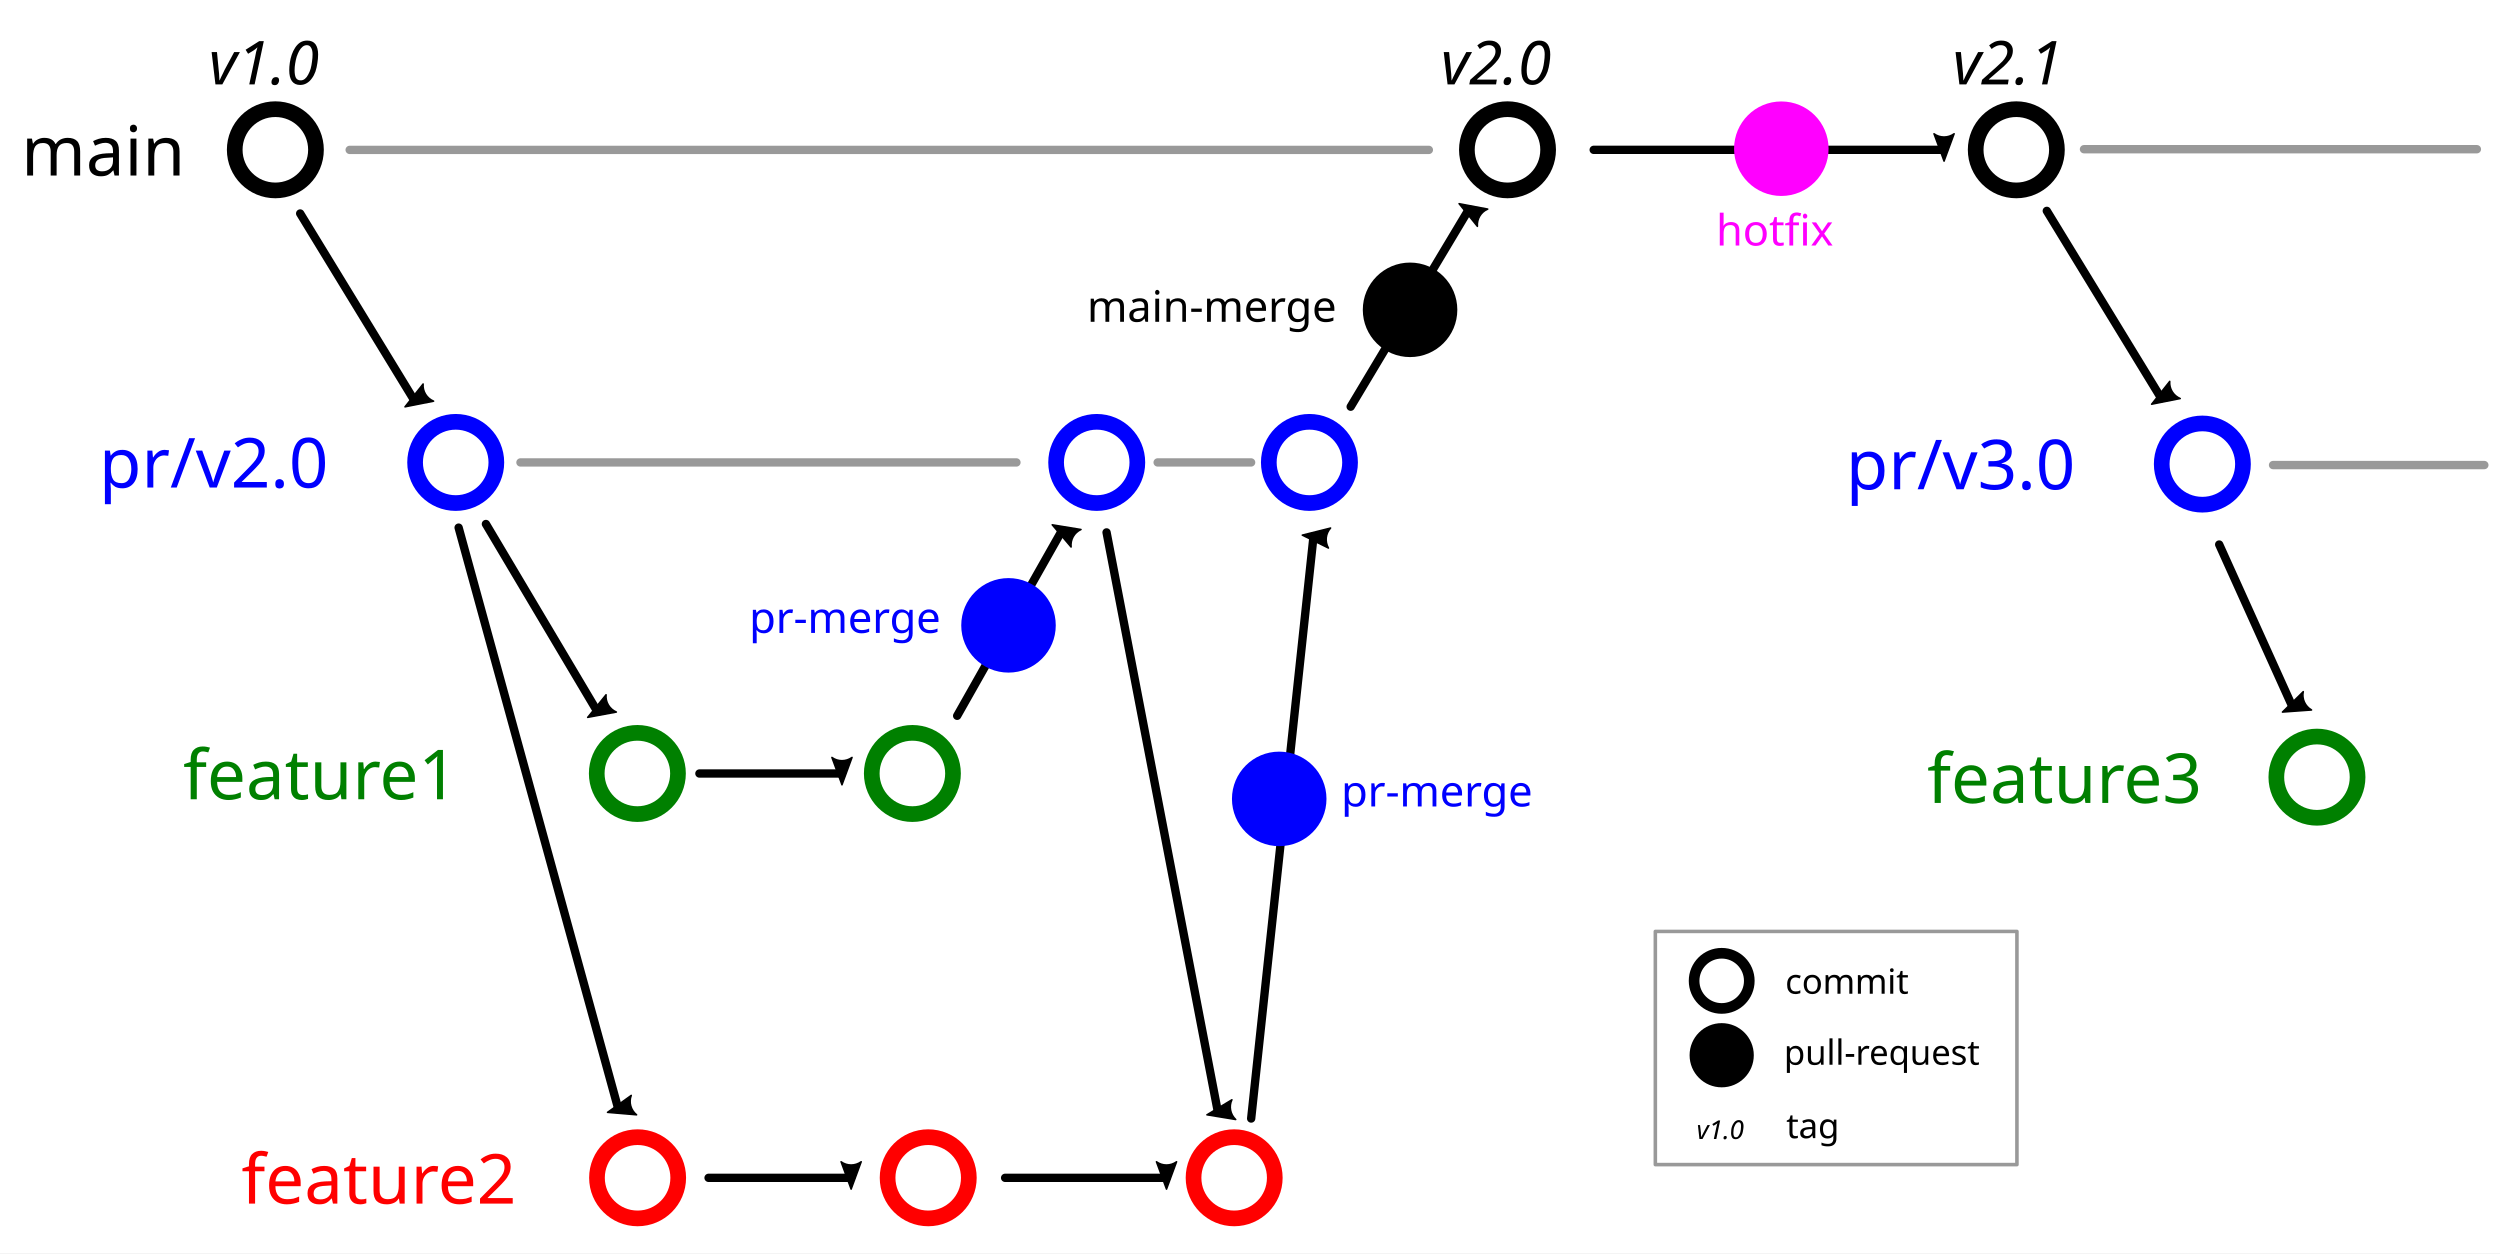
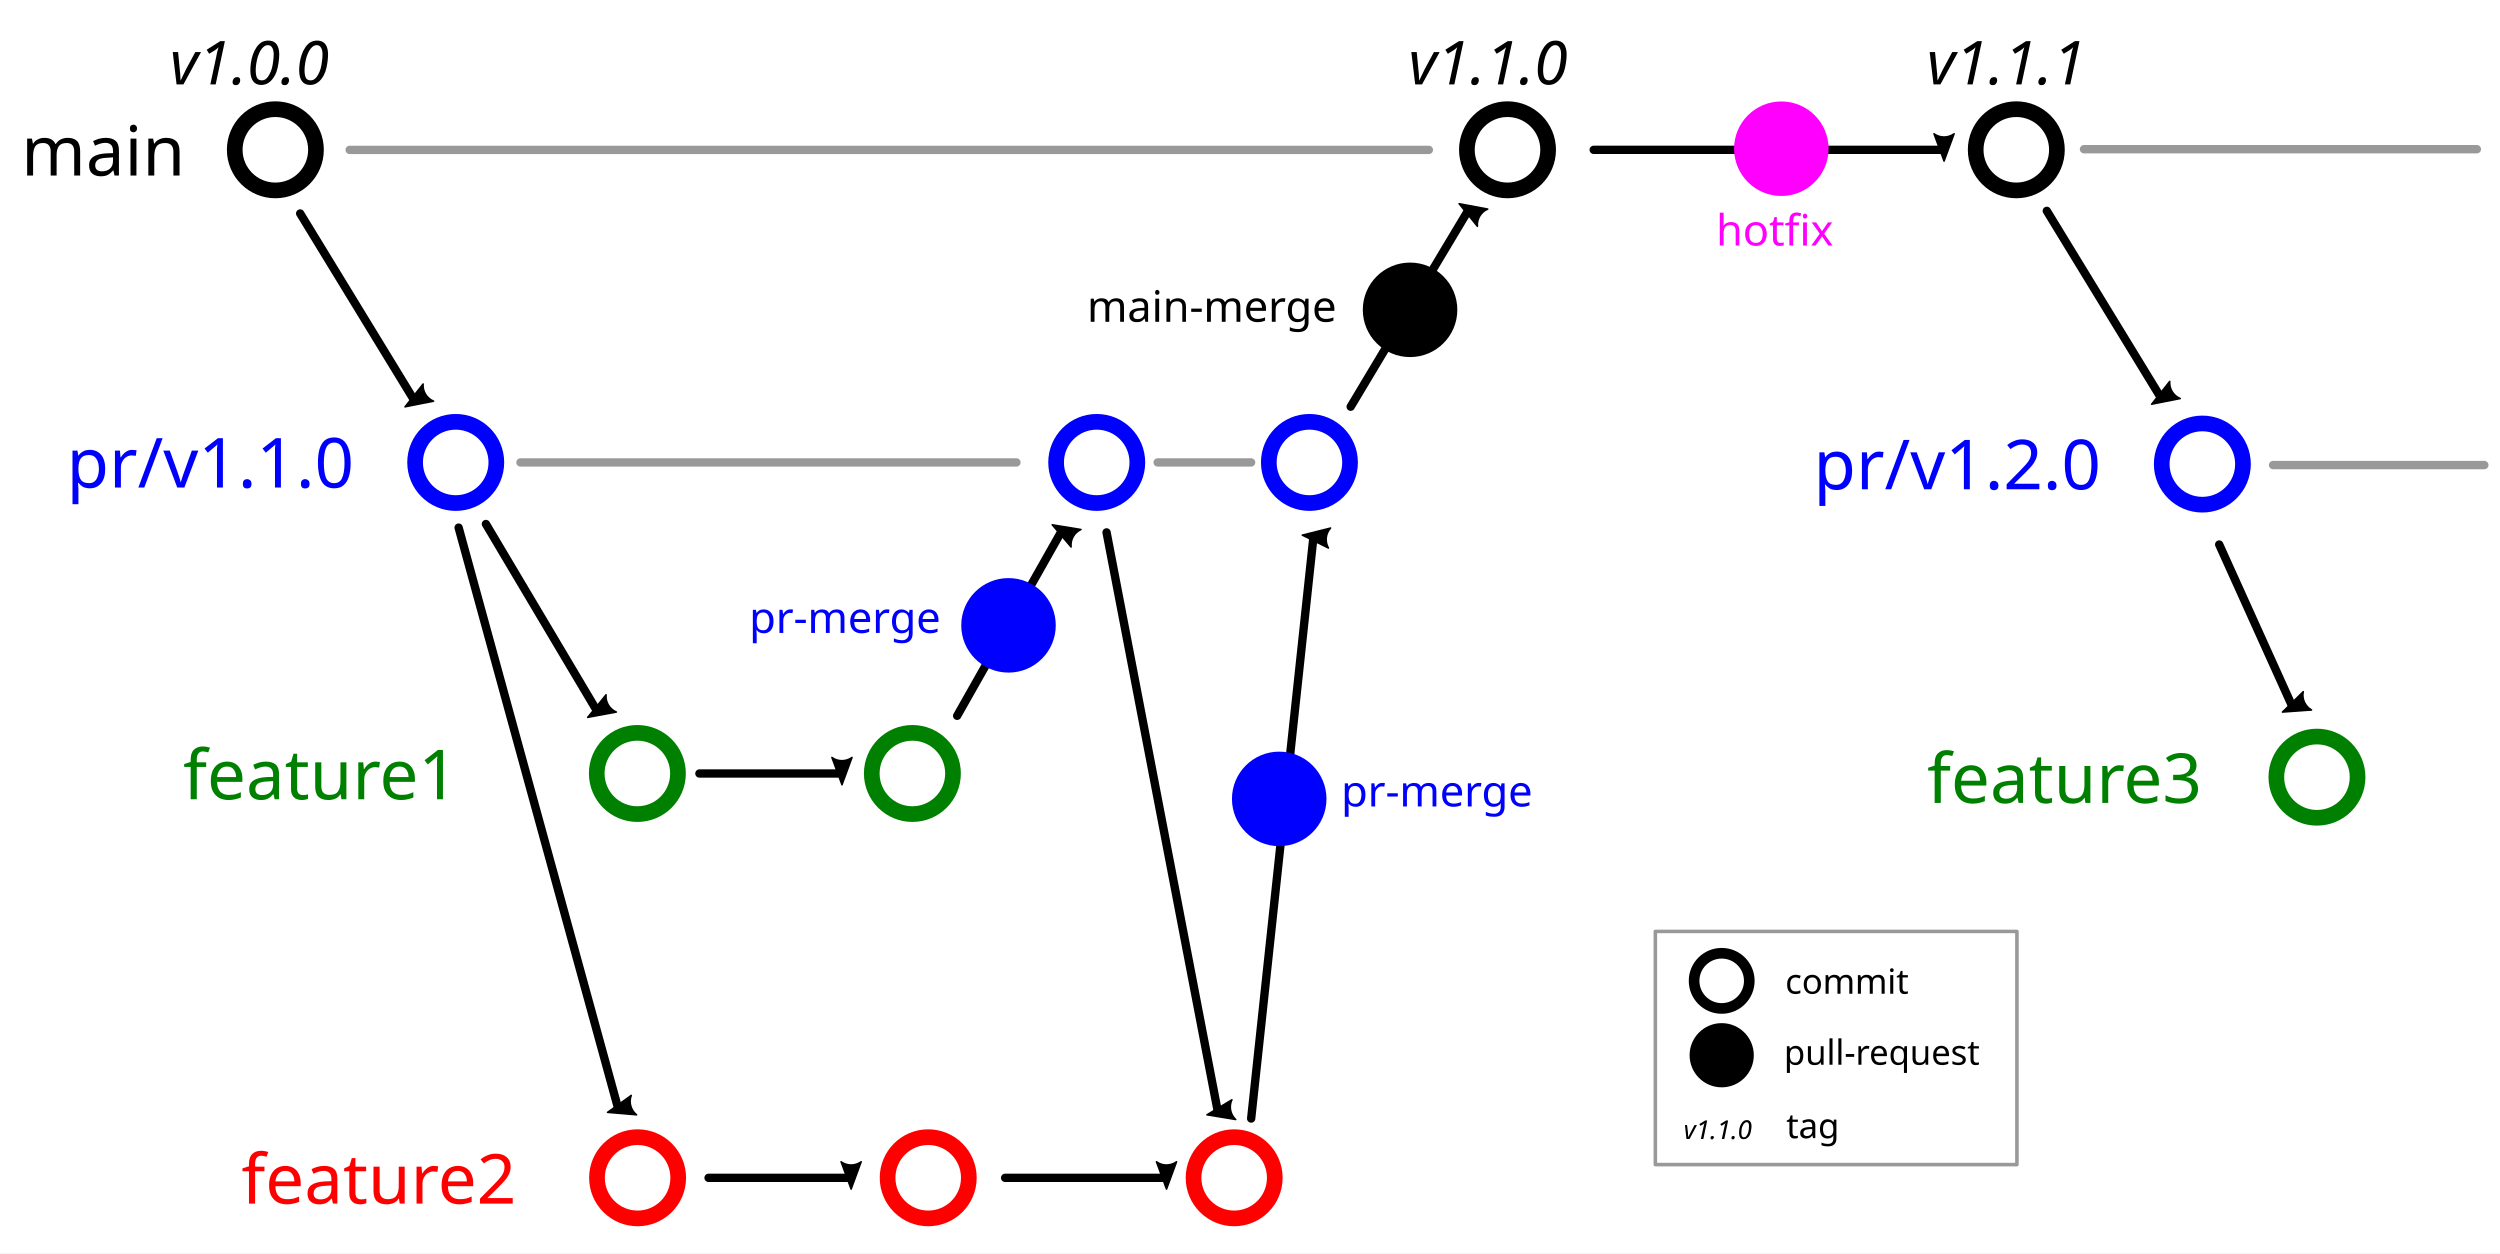
<svg xmlns="http://www.w3.org/2000/svg" width="204.194mm" height="102.364mm" viewBox="0 0 204.194 102.364" version="1.1" id="svg8">
  <defs id="defs2">
    <marker orient="auto" refY="0" refX="0" id="Arrow2Send" style="overflow:visible">
      <path id="path995" style="fill:#000000;fill-opacity:1;fill-rule:evenodd;stroke:#000000;stroke-width:0.625;stroke-linejoin:round;stroke-opacity:1" d="M 8.719,4.034 -2.207,0.016 8.719,-4.002 c -1.745,2.372 -1.735,5.617 -6e-7,8.035 z" transform="matrix(-0.3,0,0,-0.3,0.69,0)" />
    </marker>
    <marker orient="auto" refY="0" refX="0" id="Arrow2Mend" style="overflow:visible">
      <path id="path989" style="fill:#000000;fill-opacity:1;fill-rule:evenodd;stroke:#000000;stroke-width:0.625;stroke-linejoin:round;stroke-opacity:1" d="M 8.719,4.034 -2.207,0.016 8.719,-4.002 c -1.745,2.372 -1.735,5.617 -6e-7,8.035 z" transform="scale(-0.6)" />
    </marker>
    <marker orient="auto" refY="0" refX="0" id="Arrow1Mend" style="overflow:visible">
      <path id="path971" d="M 0,0 5,-5 -12.5,0 5,5 Z" style="fill:#000000;fill-opacity:1;fill-rule:evenodd;stroke:#000000;stroke-width:1pt;stroke-opacity:1" transform="matrix(-0.4,0,0,-0.4,-4,0)" />
    </marker>
    <marker orient="auto" refY="0" refX="0" id="Arrow1Lend" style="overflow:visible">
      <path id="path965" d="M 0,0 5,-5 -12.5,0 5,5 Z" style="fill:#000000;fill-opacity:1;fill-rule:evenodd;stroke:#000000;stroke-width:1pt;stroke-opacity:1" transform="matrix(-0.8,0,0,-0.8,-10,0)" />
    </marker>
    <marker orient="auto" refY="0" refX="0" id="Arrow2Send-0" style="overflow:visible">
      <path id="path995-9" style="fill:#000000;fill-opacity:1;fill-rule:evenodd;stroke:#000000;stroke-width:0.625;stroke-linejoin:round;stroke-opacity:1" d="M 8.719,4.034 -2.207,0.016 8.719,-4.002 c -1.745,2.372 -1.735,5.617 -6e-7,8.035 z" transform="matrix(-0.3,0,0,-0.3,0.69,0)" />
    </marker>
    <marker orient="auto" refY="0" refX="0" id="Arrow2Send-0-0" style="overflow:visible">
      <path id="path995-9-6" style="fill:#000000;fill-opacity:1;fill-rule:evenodd;stroke:#000000;stroke-width:0.625;stroke-linejoin:round;stroke-opacity:1" d="M 8.719,4.034 -2.207,0.016 8.719,-4.002 c -1.745,2.372 -1.735,5.617 -6e-7,8.035 z" transform="matrix(-0.3,0,0,-0.3,0.69,0)" />
    </marker>
    <marker orient="auto" refY="0" refX="0" id="Arrow2Send-0-0-6" style="overflow:visible">
      <path id="path995-9-6-1" style="fill:#000000;fill-opacity:1;fill-rule:evenodd;stroke:#000000;stroke-width:0.625;stroke-linejoin:round;stroke-opacity:1" d="M 8.719,4.034 -2.207,0.016 8.719,-4.002 c -1.745,2.372 -1.735,5.617 -6e-7,8.035 z" transform="matrix(-0.3,0,0,-0.3,0.69,0)" />
    </marker>
    <marker orient="auto" refY="0" refX="0" id="Arrow2Send-0-0-6-7" style="overflow:visible">
      <path id="path995-9-6-1-9" style="fill:#000000;fill-opacity:1;fill-rule:evenodd;stroke:#000000;stroke-width:0.625;stroke-linejoin:round;stroke-opacity:1" d="M 8.719,4.034 -2.207,0.016 8.719,-4.002 c -1.745,2.372 -1.735,5.617 -6e-7,8.035 z" transform="matrix(-0.3,0,0,-0.3,0.69,0)" />
    </marker>
    <marker orient="auto" refY="0" refX="0" id="Arrow2Send-0-3" style="overflow:visible">
      <path id="path995-9-7" style="fill:#000000;fill-opacity:1;fill-rule:evenodd;stroke:#000000;stroke-width:0.625;stroke-linejoin:round;stroke-opacity:1" d="M 8.719,4.034 -2.207,0.016 8.719,-4.002 c -1.745,2.372 -1.735,5.617 -6e-7,8.035 z" transform="matrix(-0.3,0,0,-0.3,0.69,0)" />
    </marker>
    <marker orient="auto" refY="0" refX="0" id="Arrow2Send-0-0-6-9" style="overflow:visible">
      <path id="path995-9-6-1-2" style="fill:#000000;fill-opacity:1;fill-rule:evenodd;stroke:#000000;stroke-width:0.625;stroke-linejoin:round;stroke-opacity:1" d="M 8.719,4.034 -2.207,0.016 8.719,-4.002 c -1.745,2.372 -1.735,5.617 -6e-7,8.035 z" transform="matrix(-0.3,0,0,-0.3,0.69,0)" />
    </marker>
    <marker orient="auto" refY="0" refX="0" id="Arrow2Send-0-0-6-97" style="overflow:visible">
      <path id="path995-9-6-1-3" style="fill:#000000;fill-opacity:1;fill-rule:evenodd;stroke:#000000;stroke-width:0.625;stroke-linejoin:round;stroke-opacity:1" d="M 8.719,4.034 -2.207,0.016 8.719,-4.002 c -1.745,2.372 -1.735,5.617 -6e-7,8.035 z" transform="matrix(-0.3,0,0,-0.3,0.69,0)" />
    </marker>
    <marker orient="auto" refY="0" refX="0" id="Arrow2Send-0-0-6-1" style="overflow:visible">
      <path id="path995-9-6-1-29" style="fill:#000000;fill-opacity:1;fill-rule:evenodd;stroke:#000000;stroke-width:0.625;stroke-linejoin:round;stroke-opacity:1" d="M 8.719,4.034 -2.207,0.016 8.719,-4.002 c -1.745,2.372 -1.735,5.617 -6e-7,8.035 z" transform="matrix(-0.3,0,0,-0.3,0.69,0)" />
    </marker>
    <marker orient="auto" refY="0" refX="0" id="Arrow2Send-0-0-6-1-1" style="overflow:visible">
      <path id="path995-9-6-1-29-9" style="fill:#000000;fill-opacity:1;fill-rule:evenodd;stroke:#000000;stroke-width:0.625;stroke-linejoin:round;stroke-opacity:1" d="M 8.719,4.034 -2.207,0.016 8.719,-4.002 c -1.745,2.372 -1.735,5.617 -6e-7,8.035 z" transform="matrix(-0.3,0,0,-0.3,0.69,0)" />
    </marker>
    <marker orient="auto" refY="0" refX="0" id="Arrow2Send-0-0-6-97-8" style="overflow:visible">
      <path id="path995-9-6-1-3-4" style="fill:#000000;fill-opacity:1;fill-rule:evenodd;stroke:#000000;stroke-width:0.625;stroke-linejoin:round;stroke-opacity:1" d="M 8.719,4.034 -2.207,0.016 8.719,-4.002 c -1.745,2.372 -1.735,5.617 -6e-7,8.035 z" transform="matrix(-0.3,0,0,-0.3,0.69,0)" />
    </marker>
    <marker orient="auto" refY="0" refX="0" id="Arrow2Send-0-0-6-7-3" style="overflow:visible">
      <path id="path995-9-6-1-9-6" style="fill:#000000;fill-opacity:1;fill-rule:evenodd;stroke:#000000;stroke-width:0.625;stroke-linejoin:round;stroke-opacity:1" d="M 8.719,4.034 -2.207,0.016 8.719,-4.002 c -1.745,2.372 -1.735,5.617 -6e-7,8.035 z" transform="matrix(-0.3,0,0,-0.3,0.69,0)" />
    </marker>
    <marker orient="auto" refY="0" refX="0" id="Arrow2Send-06" style="overflow:visible">
      <path id="path995-3" style="fill:#000000;fill-opacity:1;fill-rule:evenodd;stroke:#000000;stroke-width:0.625;stroke-linejoin:round;stroke-opacity:1" d="M 8.719,4.034 -2.207,0.016 8.719,-4.002 c -1.745,2.372 -1.735,5.617 -6e-7,8.035 z" transform="matrix(-0.3,0,0,-0.3,0.69,0)" />
    </marker>
    <marker orient="auto" refY="0" refX="0" id="Arrow2Send-0-0-6-4" style="overflow:visible">
      <path id="path995-9-6-1-7" style="fill:#000000;fill-opacity:1;fill-rule:evenodd;stroke:#000000;stroke-width:0.625;stroke-linejoin:round;stroke-opacity:1" d="M 8.719,4.034 -2.207,0.016 8.719,-4.002 c -1.745,2.372 -1.735,5.617 -6e-7,8.035 z" transform="matrix(-0.3,0,0,-0.3,0.69,0)" />
    </marker>
    <marker orient="auto" refY="0" refX="0" id="Arrow2Send-06-4" style="overflow:visible">
      <path id="path995-3-5" style="fill:#000000;fill-opacity:1;fill-rule:evenodd;stroke:#000000;stroke-width:0.625;stroke-linejoin:round;stroke-opacity:1" d="M 8.719,4.034 -2.207,0.016 8.719,-4.002 c -1.745,2.372 -1.735,5.617 -6e-7,8.035 z" transform="matrix(-0.3,0,0,-0.3,0.69,0)" />
    </marker>
    <marker orient="auto" refY="0" refX="0" id="Arrow2Send-0-0-6-5" style="overflow:visible">
      <path id="path995-9-6-1-4" style="fill:#000000;fill-opacity:1;fill-rule:evenodd;stroke:#000000;stroke-width:0.625;stroke-linejoin:round;stroke-opacity:1" d="M 8.719,4.034 -2.207,0.016 8.719,-4.002 c -1.745,2.372 -1.735,5.617 -6e-7,8.035 z" transform="matrix(-0.3,0,0,-0.3,0.69,0)" />
    </marker>
    <marker orient="auto" refY="0" refX="0" id="Arrow2Send-6" style="overflow:visible">
      <path id="path995-8" style="fill:#000000;fill-opacity:1;fill-rule:evenodd;stroke:#000000;stroke-width:0.625;stroke-linejoin:round;stroke-opacity:1" d="M 8.719,4.034 -2.207,0.016 8.719,-4.002 c -1.745,2.372 -1.735,5.617 -6e-7,8.035 z" transform="matrix(-0.3,0,0,-0.3,0.69,0)" />
    </marker>
    <marker orient="auto" refY="0" refX="0" id="Arrow2Send-6-0" style="overflow:visible">
      <path id="path995-8-6" style="fill:#000000;fill-opacity:1;fill-rule:evenodd;stroke:#000000;stroke-width:0.625;stroke-linejoin:round;stroke-opacity:1" d="M 8.719,4.034 -2.207,0.016 8.719,-4.002 c -1.745,2.372 -1.735,5.617 -6e-7,8.035 z" transform="matrix(-0.3,0,0,-0.3,0.69,0)" />
    </marker>
    <marker orient="auto" refY="0" refX="0" id="Arrow2Send-0-0-6-97-1" style="overflow:visible">
      <path id="path995-9-6-1-3-2" style="fill:#000000;fill-opacity:1;fill-rule:evenodd;stroke:#000000;stroke-width:0.625;stroke-linejoin:round;stroke-opacity:1" d="M 8.719,4.034 -2.207,0.016 8.719,-4.002 c -1.745,2.372 -1.735,5.617 -6e-7,8.035 z" transform="matrix(-0.3,0,0,-0.3,0.69,0)" />
    </marker>
  </defs>
  <g id="layer1" transform="translate(-2.672694,-17.43607)">
    <rect style="opacity:1;fill:#ffffff;fill-opacity:1;stroke:none;stroke-width:2.163;stroke-linecap:round;stroke-linejoin:round;stroke-miterlimit:4;stroke-dasharray:none;stroke-dashoffset:0;stroke-opacity:1" id="rect26140" width="204.194" height="102.364" x="2.673" y="17.436" />
    <circle style="opacity:1;fill:none;fill-opacity:1;stroke:#000000;stroke-width:1.281;stroke-miterlimit:4;stroke-dasharray:none;stroke-opacity:1" id="path815" cx="25.163" cy="29.671" r="3.318" />
    <text xml:space="preserve" style="font-style:normal;font-weight:normal;font-size:5.644px;line-height:1.25;font-family:sans-serif;letter-spacing:0px;word-spacing:0px;fill:#000000;fill-opacity:1;stroke:none;stroke-width:0.265" x="4.406" y="31.776" id="text825">
      <tspan id="tspan823" x="4.406" y="31.776" style="font-size:5.644px;stroke-width:0.265">main</tspan>
    </text>
-     <text xml:space="preserve" style="font-style:normal;font-weight:normal;font-size:5.644px;line-height:1.25;font-family:sans-serif;letter-spacing:0px;word-spacing:0px;fill:#0000ff;fill-opacity:1;stroke:none;stroke-width:0.265" x="10.756" y="57.261" id="text825-3">
-       <tspan id="tspan823-6" x="10.756" y="57.261" style="font-size:5.644px;fill:#0000ff;stroke-width:0.265">pr/v2.0</tspan>
+     <text xml:space="preserve" style="font-style:normal;font-weight:normal;font-size:5.644px;line-height:1.25;font-family:sans-serif;letter-spacing:0px;word-spacing:0px;fill:#0000ff;fill-opacity:1;stroke:none;stroke-width:0.265" x="8.11" y="57.261" id="text825-3">
+       <tspan id="tspan823-6" x="8.11" y="57.261" style="font-size:5.644px;fill:#0000ff;stroke-width:0.265">pr/v1.1.0</tspan>
    </text>
    <circle style="opacity:1;fill:none;fill-opacity:1;stroke:#0000ff;stroke-width:1.281;stroke-miterlimit:4;stroke-dasharray:none;stroke-opacity:1" id="path815-7" cx="39.895" cy="55.207" r="3.318" />
    <circle style="opacity:1;fill:none;fill-opacity:1;stroke:#008000;stroke-width:1.281;stroke-miterlimit:4;stroke-dasharray:none;stroke-opacity:1" id="path815-7-5" cx="77.194" cy="80.612" r="3.318" />
    <text xml:space="preserve" style="font-style:normal;font-weight:normal;font-size:5.644px;line-height:1.25;font-family:sans-serif;letter-spacing:0px;word-spacing:0px;fill:#008000;fill-opacity:1;stroke:none;stroke-width:0.265" x="17.635" y="82.716" id="text825-3-3">
      <tspan id="tspan823-6-5" x="17.635" y="82.716" style="font-size:5.644px;fill:#008000;stroke-width:0.265">feature1</tspan>
    </text>
    <text xml:space="preserve" style="font-style:normal;font-weight:normal;font-size:5.644px;line-height:1.25;font-family:sans-serif;letter-spacing:0px;word-spacing:0px;fill:#ff0000;fill-opacity:1;stroke:none;stroke-width:0.265" x="22.397" y="115.74" id="text825-3-3-6">
      <tspan id="tspan823-6-5-2" x="22.397" y="115.74" style="font-size:5.644px;fill:#ff0000;stroke-width:0.265">feature2</tspan>
    </text>
    <circle style="opacity:1;fill:none;fill-opacity:1;stroke:#008000;stroke-width:1.281;stroke-miterlimit:4;stroke-dasharray:none;stroke-opacity:1" id="path815-7-9" cx="54.731" cy="80.612" r="3.318" />
    <circle style="opacity:1;fill:none;fill-opacity:1;stroke:#ff0000;stroke-width:1.281;stroke-miterlimit:4;stroke-dasharray:none;stroke-opacity:1" id="path815-7-1" cx="54.75" cy="113.635" r="3.318" />
    <path style="fill:none;stroke:#000000;stroke-width:0.682;stroke-linecap:round;stroke-linejoin:round;stroke-miterlimit:4;stroke-dasharray:none;stroke-dashoffset:0;stroke-opacity:1;marker-end:url(#Arrow2Send)" d="M 36.537,50.182 27.19,34.874 Z" id="path821-2" />
    <path style="fill:none;stroke:#000000;stroke-width:0.682;stroke-linecap:round;stroke-linejoin:round;stroke-miterlimit:4;stroke-dasharray:none;stroke-dashoffset:0;stroke-opacity:1;marker-end:url(#Arrow2Send-0)" d="M 51.464,75.556 42.361,60.236 Z" id="path821-2-3" />
    <circle style="opacity:1;fill:none;fill-opacity:1;stroke:#0000ff;stroke-width:1.281;stroke-miterlimit:4;stroke-dasharray:none;stroke-opacity:1" id="path815-7-6" cx="92.251" cy="55.207" r="3.318" />
    <path style="fill:none;stroke:#000000;stroke-width:0.682;stroke-linecap:round;stroke-linejoin:round;stroke-miterlimit:4;stroke-dasharray:none;stroke-dashoffset:0;stroke-opacity:1;marker-end:url(#Arrow2Send-0-0)" d="M 89.42,60.751 80.852,75.9 Z" id="path821-2-3-2" />
    <path style="fill:none;stroke:#000000;stroke-width:0.682;stroke-linecap:round;stroke-linejoin:round;stroke-miterlimit:4;stroke-dasharray:none;stroke-dashoffset:0;stroke-opacity:1;marker-end:url(#Arrow2Send-0-0-6)" d="M 71.44,80.615 H 59.799 Z" id="path821-2-3-2-8" />
    <path style="fill:none;stroke:#999999;stroke-width:0.682;stroke-linecap:round;stroke-linejoin:round;stroke-miterlimit:4;stroke-dasharray:none;stroke-dashoffset:0;stroke-opacity:1" d="M 85.693,55.207 H 45.183 Z" id="path821-2-3-2-8-2" />
    <circle style="opacity:1;fill:none;fill-opacity:1;stroke:#ff0000;stroke-width:1.281;stroke-miterlimit:4;stroke-dasharray:none;stroke-opacity:1" id="path815-7-1-0" cx="78.487" cy="113.635" r="3.318" />
    <circle style="opacity:1;fill:none;fill-opacity:1;stroke:#ff0000;stroke-width:1.281;stroke-miterlimit:4;stroke-dasharray:none;stroke-opacity:1" id="path815-7-1-2" cx="103.476" cy="113.635" r="3.318" />
    <path style="fill:none;stroke:#000000;stroke-width:0.682;stroke-linecap:round;stroke-linejoin:round;stroke-miterlimit:4;stroke-dasharray:none;stroke-dashoffset:0;stroke-opacity:1;marker-end:url(#Arrow2Send-0-3)" d="M 53.182,108.043 40.132,60.531 Z" id="path821-2-3-5" />
    <path style="fill:none;stroke:#000000;stroke-width:0.682;stroke-linecap:round;stroke-linejoin:round;stroke-miterlimit:4;stroke-dasharray:none;stroke-dashoffset:0;stroke-opacity:1;marker-end:url(#Arrow2Send-0-0-6-9)" d="M 72.188,113.639 H 60.547 Z" id="path821-2-3-2-8-28" />
    <path style="fill:none;stroke:#000000;stroke-width:0.682;stroke-linecap:round;stroke-linejoin:round;stroke-miterlimit:4;stroke-dasharray:none;stroke-dashoffset:0;stroke-opacity:1;marker-end:url(#Arrow2Send-0-0-6-97)" d="M 97.947,113.639 H 84.769 Z" id="path821-2-3-2-8-6" />
    <path style="fill:none;stroke:#000000;stroke-width:0.682;stroke-linecap:round;stroke-linejoin:round;stroke-miterlimit:4;stroke-dasharray:none;stroke-dashoffset:0;stroke-opacity:1;marker-end:url(#Arrow2Send-0-0-6-1)" d="M 102.157,108.313 93.054,60.921 Z" id="path821-2-3-2-8-3" />
    <path style="fill:none;stroke:#000000;stroke-width:0.682;stroke-linecap:round;stroke-linejoin:round;stroke-miterlimit:4;stroke-dasharray:none;stroke-dashoffset:0;stroke-opacity:1;marker-end:url(#Arrow2Send-0-0-6-1-1)" d="m 109.958,61.239 -5.093,47.556 z" id="path821-2-3-2-8-3-4" />
    <circle style="opacity:1;fill:none;fill-opacity:1;stroke:#0000ff;stroke-width:1.281;stroke-miterlimit:4;stroke-dasharray:none;stroke-opacity:1" id="path815-7-6-7" cx="109.624" cy="55.207" r="3.318" />
    <path style="fill:none;stroke:#999999;stroke-width:0.682;stroke-linecap:round;stroke-linejoin:round;stroke-miterlimit:4;stroke-dasharray:none;stroke-dashoffset:0;stroke-opacity:1" d="M 104.861,55.207 H 97.226 Z" id="path821-2-3-2-8-6-5" />
    <circle style="opacity:1;fill:none;fill-opacity:1;stroke:#000000;stroke-width:1.281;stroke-miterlimit:4;stroke-dasharray:none;stroke-opacity:1" id="path815-0" cx="125.802" cy="29.671" r="3.318" />
    <path style="fill:none;stroke:#000000;stroke-width:0.682;stroke-linecap:round;stroke-linejoin:round;stroke-miterlimit:4;stroke-dasharray:none;stroke-dashoffset:0;stroke-opacity:1;marker-end:url(#Arrow2Send-0-0-6-7-3)" d="m 122.64,34.542 -9.647,16.112 z" id="path821-2-3-2-8-2-1" />
    <path style="fill:none;stroke:#999999;stroke-width:0.682;stroke-linecap:round;stroke-linejoin:round;stroke-miterlimit:4;stroke-dasharray:none;stroke-dashoffset:0;stroke-opacity:1" d="M 119.378,29.679 H 31.233 Z" id="path821-2-2" />
-     <text xml:space="preserve" style="font-style:normal;font-weight:normal;font-size:4.939px;line-height:1.25;font-family:sans-serif;letter-spacing:0px;word-spacing:0px;fill:#000000;fill-opacity:1;stroke:none;stroke-width:0.265" x="19.721" y="24.329" id="text825-0">
-       <tspan id="tspan823-61" x="19.721" y="24.329" style="font-style:italic;font-size:4.939px;stroke-width:0.265">v1.0</tspan>
+     <text xml:space="preserve" style="font-style:normal;font-weight:normal;font-size:4.939px;line-height:1.25;font-family:sans-serif;letter-spacing:0px;word-spacing:0px;fill:#000000;fill-opacity:1;stroke:none;stroke-width:0.265" x="16.546" y="24.329" id="text825-0">
+       <tspan id="tspan823-61" x="16.546" y="24.329" style="font-style:italic;font-size:4.939px;stroke-width:0.265">v1.0.0</tspan>
    </text>
-     <text xml:space="preserve" style="font-style:normal;font-weight:normal;font-size:4.939px;line-height:1.25;font-family:sans-serif;letter-spacing:0px;word-spacing:0px;fill:#000000;fill-opacity:1;stroke:none;stroke-width:0.265" x="120.361" y="24.329" id="text825-0-5">
-       <tspan id="tspan823-61-5" x="120.361" y="24.329" style="font-style:italic;font-size:4.939px;stroke-width:0.265">v2.0</tspan>
+     <text xml:space="preserve" style="font-style:normal;font-weight:normal;font-size:4.939px;line-height:1.25;font-family:sans-serif;letter-spacing:0px;word-spacing:0px;fill:#000000;fill-opacity:1;stroke:none;stroke-width:0.265" x="117.715" y="24.329" id="text825-0-5">
+       <tspan id="tspan823-61-5" x="117.715" y="24.329" style="font-style:italic;font-size:4.939px;stroke-width:0.265">v1.1.0</tspan>
    </text>
    <circle style="opacity:1;fill:none;fill-opacity:1;stroke:#000000;stroke-width:1.281;stroke-miterlimit:4;stroke-dasharray:none;stroke-opacity:1" id="path815-0-6" cx="167.359" cy="29.671" r="3.318" />
    <path style="fill:none;stroke:#000000;stroke-width:0.682;stroke-linecap:round;stroke-linejoin:round;stroke-miterlimit:4;stroke-dasharray:none;stroke-dashoffset:0;stroke-opacity:1;marker-end:url(#Arrow2Send-0-0-6-5)" d="M 161.456,29.675 H 132.843 Z" id="path821-2-3-2-8-7" />
-     <text xml:space="preserve" style="font-style:normal;font-weight:normal;font-size:4.939px;line-height:1.25;font-family:sans-serif;letter-spacing:0px;word-spacing:0px;fill:#000000;fill-opacity:1;stroke:none;stroke-width:0.265" x="162.166" y="24.329" id="text825-0-5-4">
-       <tspan id="tspan823-61-5-4" x="162.166" y="24.329" style="font-style:italic;font-size:4.939px;stroke-width:0.265">v2.1</tspan>
+     <text xml:space="preserve" style="font-style:normal;font-weight:normal;font-size:4.939px;line-height:1.25;font-family:sans-serif;letter-spacing:0px;word-spacing:0px;fill:#000000;fill-opacity:1;stroke:none;stroke-width:0.265" x="160.05" y="24.329" id="text825-0-5-4">
+       <tspan id="tspan823-61-5-4" x="160.05" y="24.329" style="font-style:italic;font-size:4.939px;stroke-width:0.265">v1.1.1</tspan>
    </text>
    <circle style="opacity:1;fill:none;fill-opacity:1;stroke:#0000ff;stroke-width:1.281;stroke-miterlimit:4;stroke-dasharray:none;stroke-opacity:1" id="path815-7-8" cx="182.555" cy="55.34" r="3.318" />
    <path style="fill:none;stroke:#000000;stroke-width:0.682;stroke-linecap:round;stroke-linejoin:round;stroke-miterlimit:4;stroke-dasharray:none;stroke-dashoffset:0;stroke-opacity:1;marker-end:url(#Arrow2Send-6)" d="M 179.197,49.968 169.85,34.66 Z" id="path821-2-4" />
-     <text xml:space="preserve" style="font-style:normal;font-weight:normal;font-size:5.644px;line-height:1.25;font-family:sans-serif;letter-spacing:0px;word-spacing:0px;fill:#0000ff;fill-opacity:1;stroke:none;stroke-width:0.265" x="153.438" y="57.395" id="text825-3-31">
-       <tspan id="tspan823-6-4" x="153.438" y="57.395" style="font-size:5.644px;fill:#0000ff;stroke-width:0.265">pr/v3.0</tspan>
+     <text xml:space="preserve" style="font-style:normal;font-weight:normal;font-size:5.644px;line-height:1.25;font-family:sans-serif;letter-spacing:0px;word-spacing:0px;fill:#0000ff;fill-opacity:1;stroke:none;stroke-width:0.265" x="150.792" y="57.395" id="text825-3-31">
+       <tspan id="tspan823-6-4" x="150.792" y="57.395" style="font-size:5.644px;fill:#0000ff;stroke-width:0.265">pr/v1.2.0</tspan>
    </text>
    <path style="fill:none;stroke:#999999;stroke-width:0.682;stroke-linecap:round;stroke-linejoin:round;stroke-miterlimit:4;stroke-dasharray:none;stroke-dashoffset:0;stroke-opacity:1" d="M 205.587,55.421 H 188.33 Z" id="path821-2-3-2-8-2-9" />
    <path style="fill:none;stroke:#999999;stroke-width:0.682;stroke-linecap:round;stroke-linejoin:round;stroke-miterlimit:4;stroke-dasharray:none;stroke-dashoffset:0;stroke-opacity:1" d="m 204.978,29.623 h -32.09 z" id="path821-2-3-2-8-2-9-2" />
    <path style="fill:none;stroke:#000000;stroke-width:0.682;stroke-linecap:round;stroke-linejoin:round;stroke-miterlimit:4;stroke-dasharray:none;stroke-dashoffset:0;stroke-opacity:1;marker-end:url(#Arrow2Send-6-0)" d="M 189.937,75.214 183.931,61.911 Z" id="path821-2-4-8" />
    <circle style="opacity:1;fill:none;fill-opacity:1;stroke:#008000;stroke-width:1.281;stroke-miterlimit:4;stroke-dasharray:none;stroke-opacity:1" id="path815-7-9-9" cx="191.916" cy="80.913" r="3.318" />
    <text xml:space="preserve" style="font-style:normal;font-weight:normal;font-size:5.644px;line-height:1.25;font-family:sans-serif;letter-spacing:0px;word-spacing:0px;fill:#008000;fill-opacity:1;stroke:none;stroke-width:0.265" x="160.081" y="83.017" id="text825-3-3-2">
      <tspan id="tspan823-6-5-6" x="160.081" y="83.017" style="font-size:5.644px;fill:#008000;stroke-width:0.265">feature3</tspan>
    </text>
    <circle style="opacity:1;fill:#000000;fill-opacity:1;stroke:none;stroke-width:0.179;stroke-linecap:round;stroke-linejoin:round;stroke-miterlimit:4;stroke-dasharray:none;stroke-dashoffset:0;stroke-opacity:1" id="path26053" cx="117.843" cy="42.742" r="3.86" />
    <circle style="opacity:1;fill:#0000ff;fill-opacity:1;stroke:none;stroke-width:0.179;stroke-linecap:round;stroke-linejoin:round;stroke-miterlimit:4;stroke-dasharray:none;stroke-dashoffset:0;stroke-opacity:1" id="path26053-6" cx="85.045" cy="68.513" r="3.86" />
    <circle style="opacity:1;fill:#0000ff;fill-opacity:1;stroke:none;stroke-width:0.179;stroke-linecap:round;stroke-linejoin:round;stroke-miterlimit:4;stroke-dasharray:none;stroke-dashoffset:0;stroke-opacity:1" id="path26053-6-4" cx="107.156" cy="82.688" r="3.86" />
    <circle style="opacity:1;fill:#ff00ff;fill-opacity:1;stroke:none;stroke-width:0.179;stroke-linecap:round;stroke-linejoin:round;stroke-miterlimit:4;stroke-dasharray:none;stroke-dashoffset:0;stroke-opacity:1" id="path26053-9" cx="148.167" cy="29.582" r="3.86" />
    <text xml:space="preserve" style="font-style:normal;font-weight:normal;font-size:3.528px;line-height:1.25;font-family:sans-serif;letter-spacing:0px;word-spacing:0px;fill:#ff00ff;fill-opacity:1;stroke:none;stroke-width:0.265" x="142.843" y="37.496" id="text26119">
      <tspan id="tspan26117" x="142.843" y="37.496" style="fill:#ff00ff;stroke-width:0.265">hotfix</tspan>
    </text>
    <text xml:space="preserve" style="font-style:normal;font-weight:normal;font-size:3.528px;line-height:1.25;font-family:sans-serif;letter-spacing:0px;word-spacing:0px;fill:#0000ff;fill-opacity:1;stroke:none;stroke-width:0.265" x="112.215" y="83.308" id="text26119-6">
      <tspan id="tspan26117-7" x="112.215" y="83.308" style="fill:#0000ff;stroke-width:0.265">pr-merge</tspan>
    </text>
    <text xml:space="preserve" style="font-style:normal;font-weight:normal;font-size:3.528px;line-height:1.25;font-family:sans-serif;letter-spacing:0px;word-spacing:0px;fill:#0000ff;fill-opacity:1;stroke:none;stroke-width:0.265" x="63.867" y="69.134" id="text26119-6-5">
      <tspan id="tspan26117-7-3" x="63.867" y="69.134" style="fill:#0000ff;stroke-width:0.265">pr-merge</tspan>
    </text>
    <text xml:space="preserve" style="font-style:normal;font-weight:normal;font-size:3.528px;line-height:1.25;font-family:sans-serif;letter-spacing:0px;word-spacing:0px;fill:#000000;fill-opacity:1;stroke:none;stroke-width:0.265" x="91.459" y="43.715" id="text26119-6-5-5">
      <tspan id="tspan26117-7-3-6" x="91.459" y="43.715" style="fill:#000000;stroke-width:0.265">main-merge</tspan>
    </text>
    <text xml:space="preserve" style="font-style:normal;font-weight:normal;font-size:3.528px;line-height:1.25;font-family:sans-serif;letter-spacing:0px;word-spacing:0px;fill:#0000ff;fill-opacity:1;stroke:none;stroke-width:0.265" x="147.683" y="103.152" id="text26119-6-0">
      <tspan id="tspan26117-7-9" x="147.683" y="106.273" style="fill:#0000ff;stroke-width:0.265" />
      <tspan x="147.683" y="110.683" style="fill:#0000ff;stroke-width:0.265" id="tspan3356" />
    </text>
    <g id="g4106" transform="translate(-25.12334,-4.009043)">
      <circle r="2.254" cy="101.559" cx="168.42" id="path815-2" style="opacity:1;fill:none;fill-opacity:1;stroke:#000000;stroke-width:0.87;stroke-miterlimit:4;stroke-dasharray:none;stroke-opacity:1" />
      <circle r="2.622" cy="107.634" cx="168.42" id="path26053-6-9" style="opacity:1;fill:#000000;fill-opacity:1;stroke:none;stroke-width:0.122;stroke-linecap:round;stroke-linejoin:round;stroke-miterlimit:4;stroke-dasharray:none;stroke-dashoffset:0;stroke-opacity:1" />
      <text id="text3360" y="102.611" x="173.609" style="font-style:normal;font-weight:normal;font-size:2.822px;line-height:1.25;font-family:sans-serif;letter-spacing:0px;word-spacing:0px;fill:#000000;fill-opacity:1;stroke:none;stroke-width:0.265" xml:space="preserve">
        <tspan style="font-size:2.822px;stroke-width:0.265" y="102.611" x="173.609" id="tspan3358">commit</tspan>
      </text>
      <text id="text3364" y="108.412" x="173.508" style="font-style:normal;font-weight:normal;font-size:2.822px;line-height:1.25;font-family:sans-serif;letter-spacing:0px;word-spacing:0px;fill:#000000;fill-opacity:1;stroke:none;stroke-width:0.265" xml:space="preserve">
        <tspan style="font-size:2.822px;stroke-width:0.265" y="108.412" x="173.508" id="tspan3362">pull-request</tspan>
      </text>
      <rect y="97.523" x="163" height="19.045" width="29.534" id="rect3366" style="opacity:1;fill:none;fill-opacity:0.913;stroke:#999999;stroke-width:0.292;stroke-linecap:round;stroke-linejoin:round;stroke-miterlimit:4;stroke-dasharray:none;stroke-dashoffset:0;stroke-opacity:1" />
-       <text id="text3364-3" y="114.479" x="166.367" style="font-style:normal;font-weight:normal;font-size:2.117px;line-height:1.25;font-family:sans-serif;letter-spacing:0px;word-spacing:0px;fill:#000000;fill-opacity:1;stroke:none;stroke-width:0.265" xml:space="preserve">
-         <tspan style="font-style:italic;font-size:2.117px;stroke-width:0.265" y="114.479" x="166.367" id="tspan3362-6">v1.0</tspan>
+       <text id="text3364-3" y="114.479" x="165.308" style="font-style:normal;font-weight:normal;font-size:2.117px;line-height:1.25;font-family:sans-serif;letter-spacing:0px;word-spacing:0px;fill:#000000;fill-opacity:1;stroke:none;stroke-width:0.265" xml:space="preserve">
+         <tspan style="font-style:italic;font-size:2.117px;stroke-width:0.265" y="114.479" x="165.308" id="tspan3362-6">v1.1.0</tspan>
      </text>
      <text id="text3364-0" y="114.406" x="173.689" style="font-style:normal;font-weight:normal;font-size:2.822px;line-height:1.25;font-family:sans-serif;letter-spacing:0px;word-spacing:0px;fill:#000000;fill-opacity:1;stroke:none;stroke-width:0.265" xml:space="preserve">
        <tspan style="font-size:2.822px;stroke-width:0.265" y="114.406" x="173.689" id="tspan3362-62">tag</tspan>
      </text>
    </g>
  </g>
</svg>
